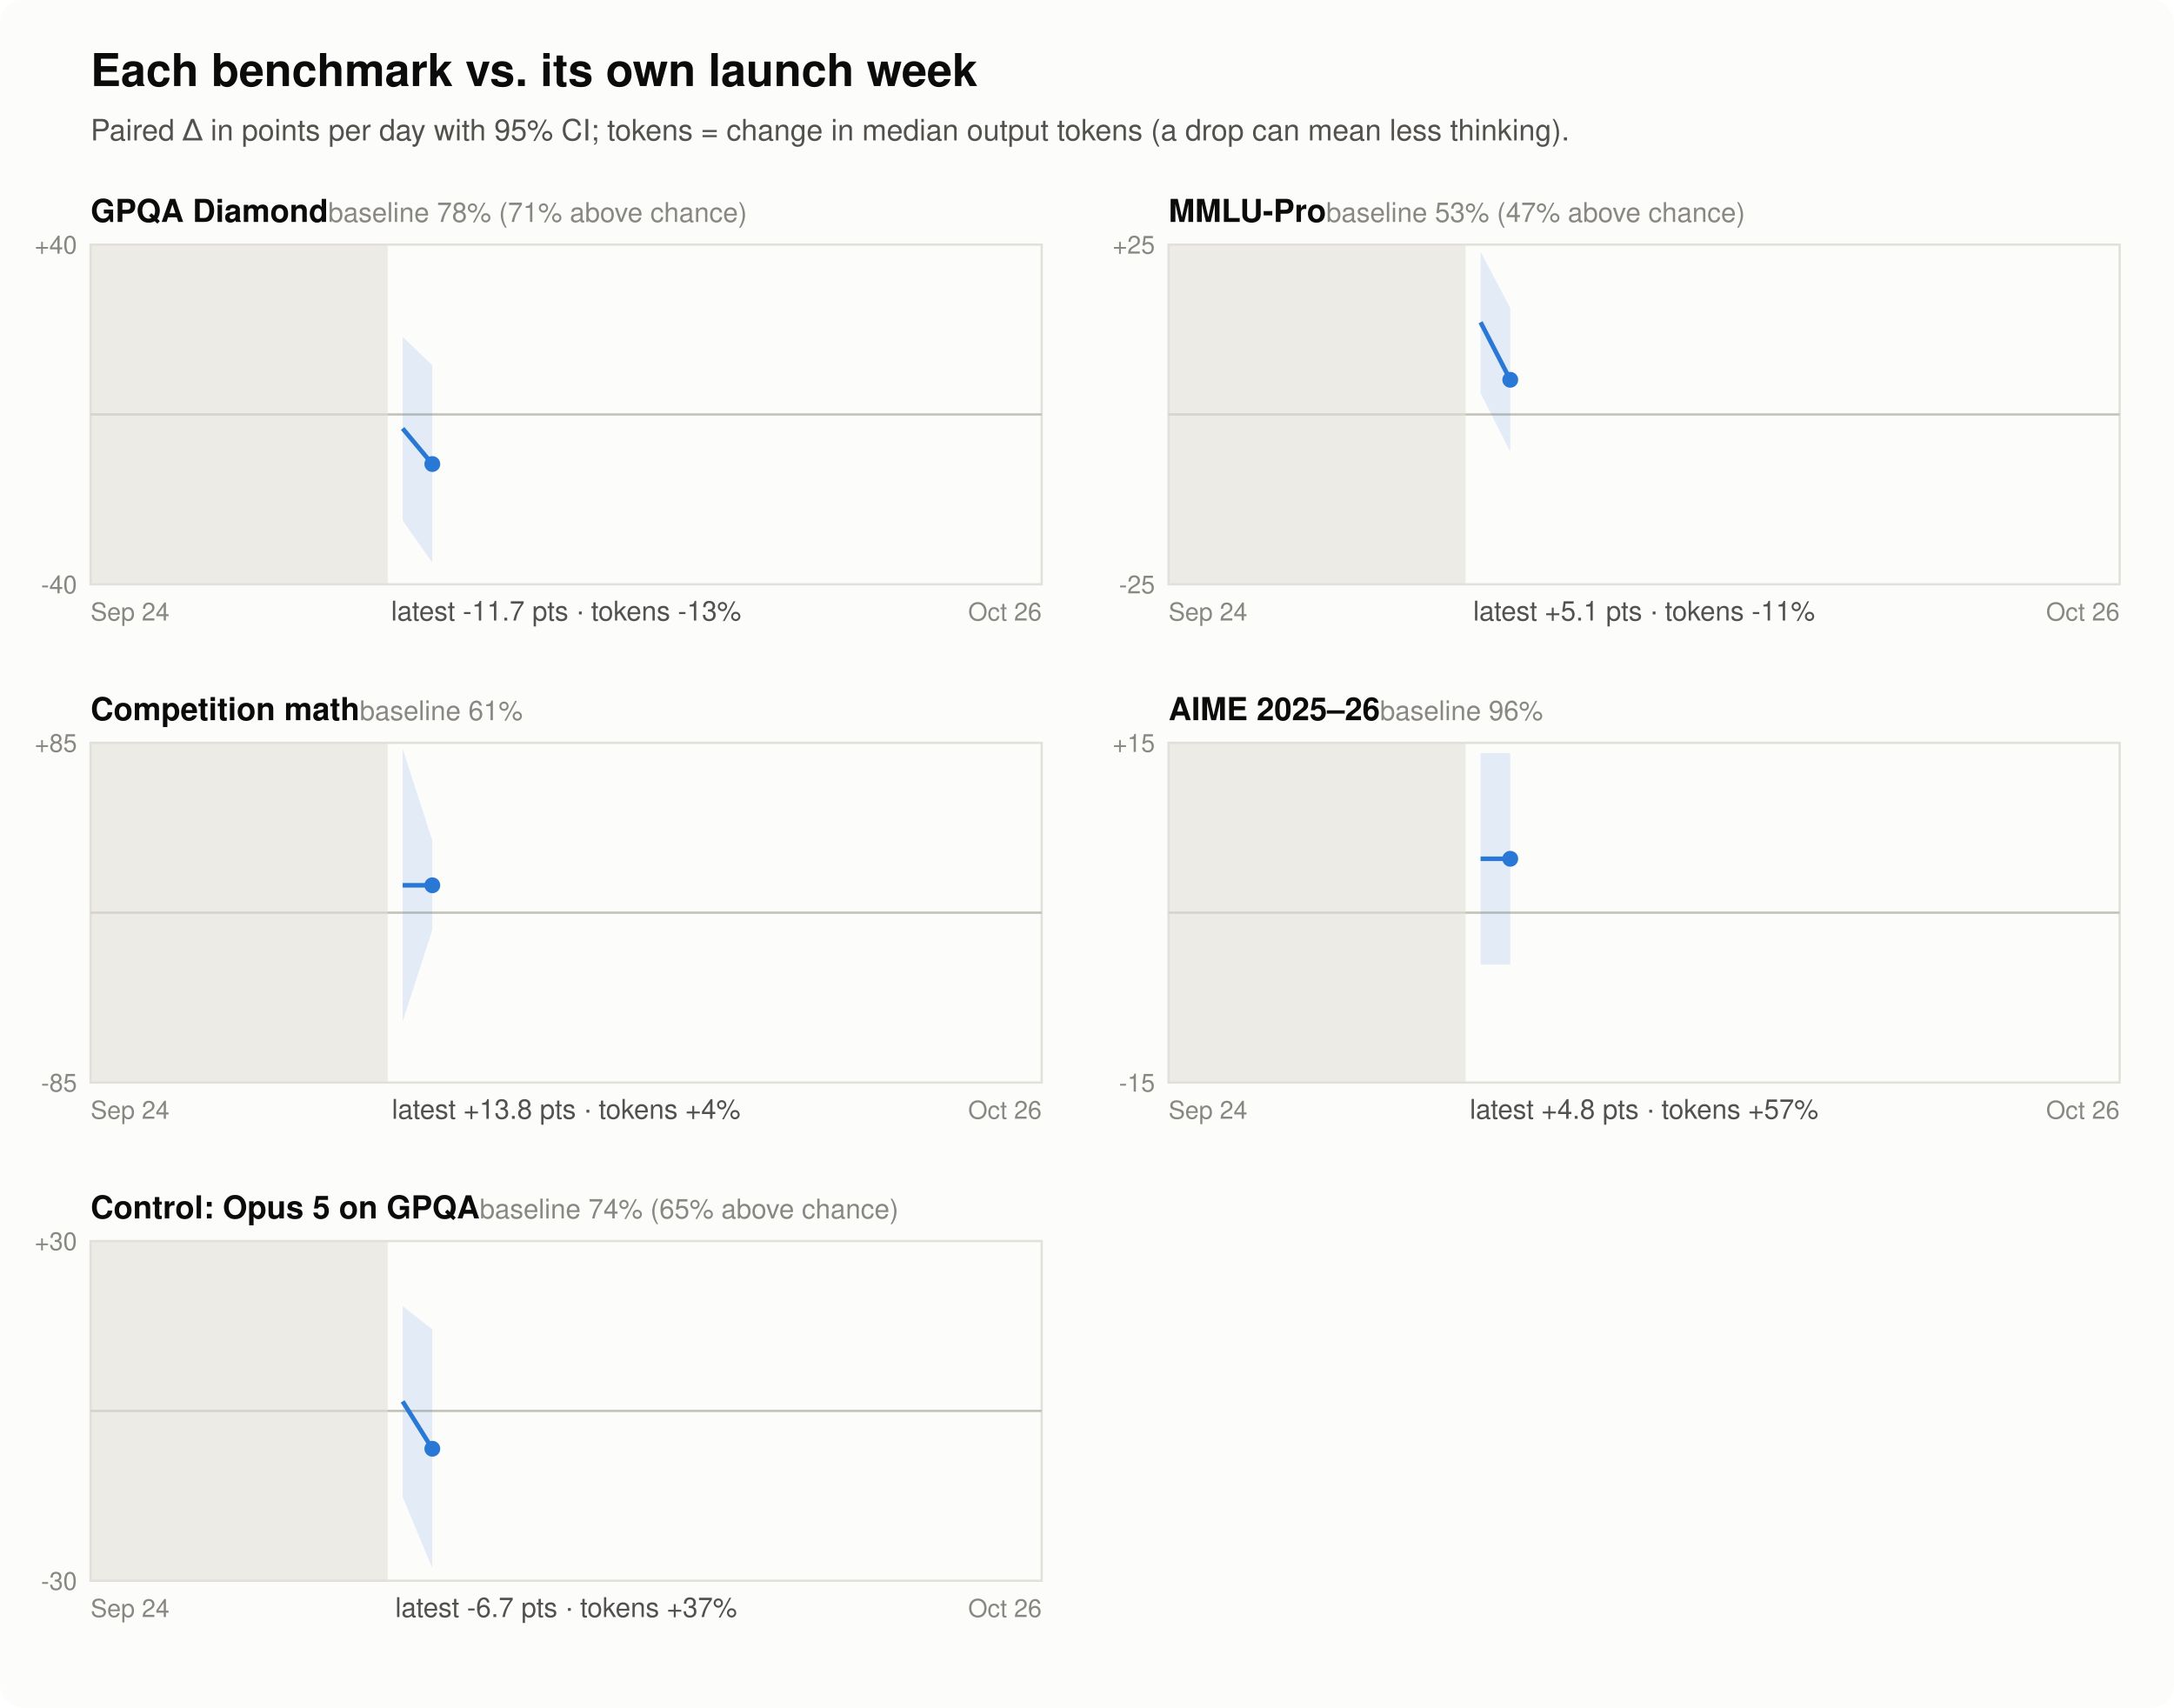
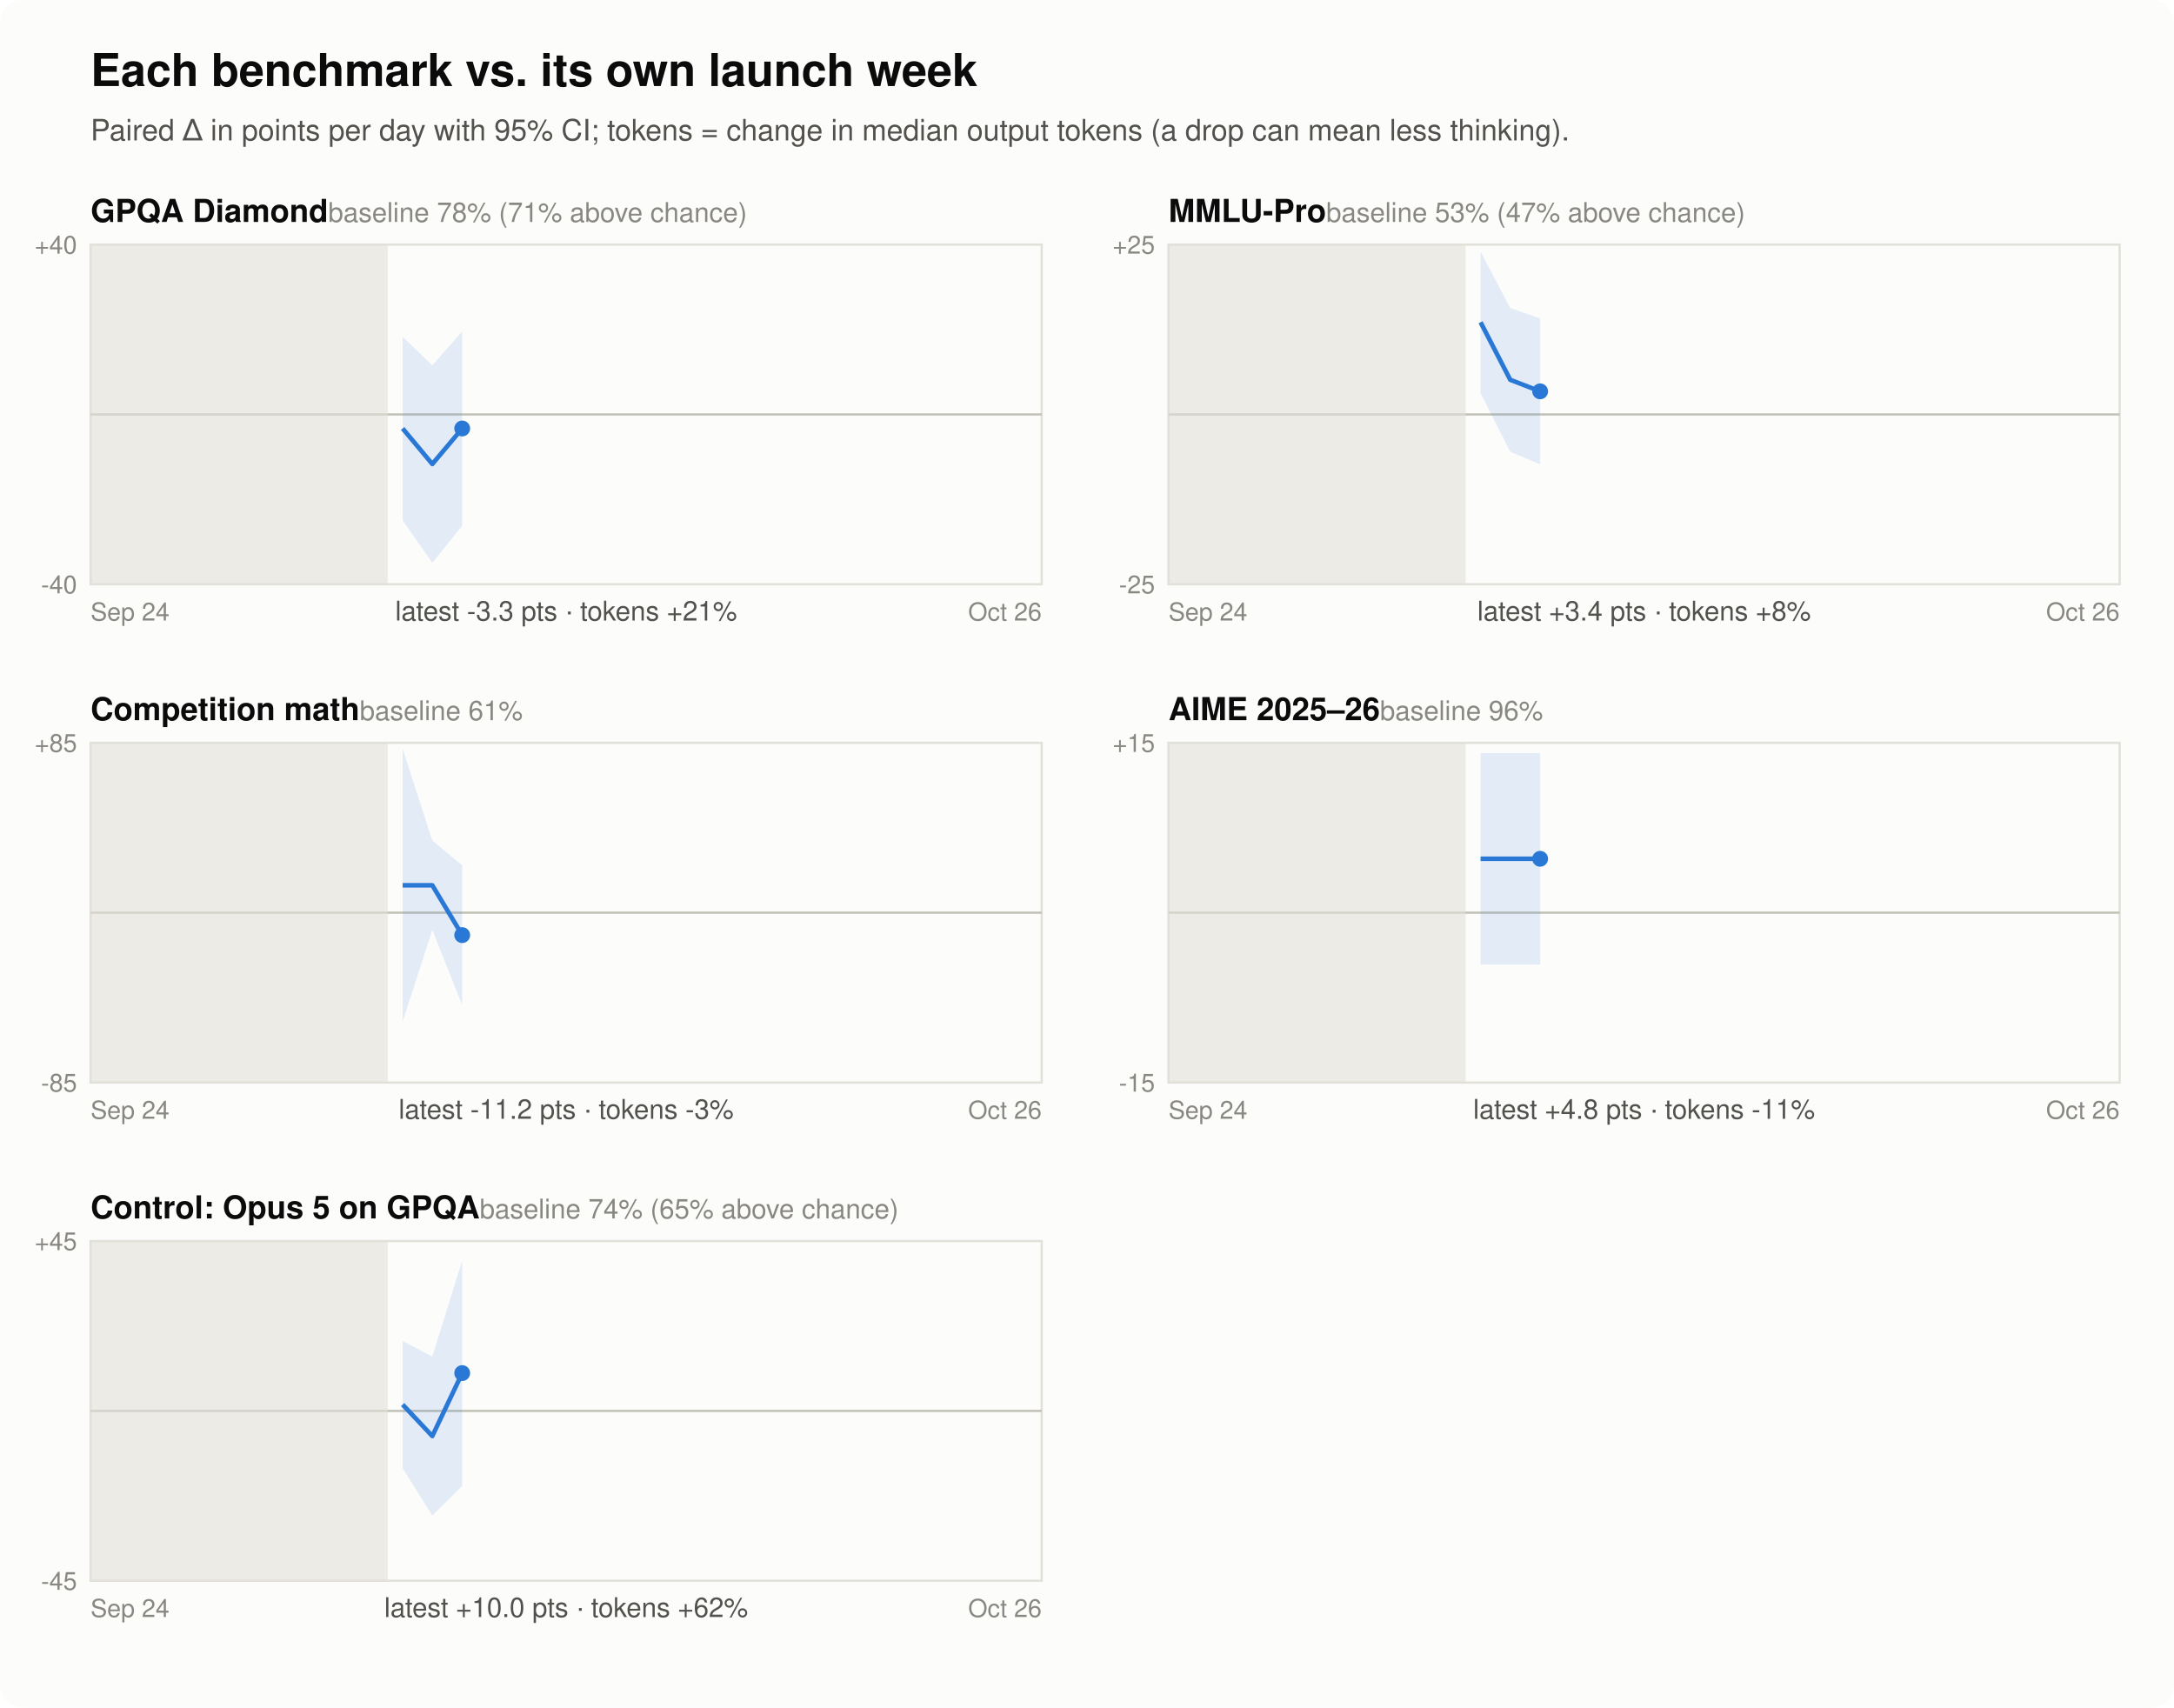
<svg xmlns="http://www.w3.org/2000/svg" width="960" height="754" viewBox="0 0 960 754" font-family="-apple-system, Segoe UI, Helvetica, Arial, sans-serif" role="img" aria-labelledby="ft fd">
  <rect width="960" height="754" rx="10" fill="#fcfcfb" />
  <text x="40" y="38" fill="#0b0b0b" font-size="20" font-weight="600">Each benchmark vs. its own launch week</text>
  <text x="40" y="62" fill="#52514e" font-size="13">Paired Δ in points per day with 95% CI; tokens = change in median output tokens (a drop can mean less thinking).</text>
  <text x="40" y="98" fill="#0b0b0b" font-size="14" font-weight="600">GPQA Diamond<tspan fill="#898781" font-weight="400" font-size="12">  baseline 78% (71% above chance)</tspan>
  </text>
  <rect x="40" y="108" width="420" height="150" fill="none" stroke="#e1e0d9" />
  <line x1="40" y1="183.0" x2="460" y2="183.0" stroke="#c3c2b7" />
  <text x="34" y="262.0" text-anchor="end" fill="#898781" font-size="11">-40</text>
  <text x="34" y="112.0" text-anchor="end" fill="#898781" font-size="11">+40</text>
  <rect x="40.0" y="108" width="131.2" height="150" fill="#e1e0d9" opacity="0.6" />
  <text x="40" y="274" fill="#898781" font-size="11">Sep 24</text>
  <text x="460" y="274" text-anchor="end" fill="#898781" font-size="11">Oct 26</text>
-   <path d="M177.8,148.7 L190.9,161.3 L190.9,248.5 L177.8,229.8 Z" fill="#2a78d6" opacity="0.12" />
-   <path d="M177.8,189.2 L190.9,204.9" fill="none" stroke="#2a78d6" stroke-width="2" stroke-linejoin="round" />
-   <circle cx="190.9" cy="204.9" r="3.5" fill="#2a78d6" />
-   <text x="250.0" y="274" text-anchor="middle" fill="#52514e" font-size="12">latest -11.7 pts · tokens -13%</text>
+   <path d="M177.8,148.7 L190.9,161.3 L204.1,146.3 L204.1,232.2 L190.9,248.5 L177.8,229.8 Z" fill="#2a78d6" opacity="0.12" />
+   <path d="M177.8,189.2 L190.9,204.9 L204.1,189.2" fill="none" stroke="#2a78d6" stroke-width="2" stroke-linejoin="round" />
+   <circle cx="204.1" cy="189.2" r="3.5" fill="#2a78d6" />
+   <text x="250.0" y="274" text-anchor="middle" fill="#52514e" font-size="12">latest -3.3 pts · tokens +21%</text>
  <text x="516" y="98" fill="#0b0b0b" font-size="14" font-weight="600">MMLU-Pro<tspan fill="#898781" font-weight="400" font-size="12">  baseline 53% (47% above chance)</tspan>
  </text>
  <rect x="516" y="108" width="420" height="150" fill="none" stroke="#e1e0d9" />
  <line x1="516" y1="183.0" x2="936" y2="183.0" stroke="#c3c2b7" />
  <text x="510" y="262.0" text-anchor="end" fill="#898781" font-size="11">-25</text>
  <text x="510" y="112.0" text-anchor="end" fill="#898781" font-size="11">+25</text>
  <rect x="516.0" y="108" width="131.2" height="150" fill="#e1e0d9" opacity="0.6" />
  <text x="516" y="274" fill="#898781" font-size="11">Sep 24</text>
  <text x="936" y="274" text-anchor="end" fill="#898781" font-size="11">Oct 26</text>
-   <path d="M653.8,111.1 L666.9,136.0 L666.9,199.5 L653.8,173.6 Z" fill="#2a78d6" opacity="0.12" />
-   <path d="M653.8,142.3 L666.9,167.7" fill="none" stroke="#2a78d6" stroke-width="2" stroke-linejoin="round" />
-   <circle cx="666.9" cy="167.7" r="3.5" fill="#2a78d6" />
-   <text x="726.0" y="274" text-anchor="middle" fill="#52514e" font-size="12">latest +5.1 pts · tokens -11%</text>
+   <path d="M653.8,111.1 L666.9,136.0 L680.1,140.6 L680.1,205.0 L666.9,199.5 L653.8,173.6 Z" fill="#2a78d6" opacity="0.12" />
+   <path d="M653.8,142.3 L666.9,167.7 L680.1,172.8" fill="none" stroke="#2a78d6" stroke-width="2" stroke-linejoin="round" />
+   <circle cx="680.1" cy="172.8" r="3.5" fill="#2a78d6" />
+   <text x="726.0" y="274" text-anchor="middle" fill="#52514e" font-size="12">latest +3.4 pts · tokens +8%</text>
  <text x="40" y="318" fill="#0b0b0b" font-size="14" font-weight="600">Competition math<tspan fill="#898781" font-weight="400" font-size="12">  baseline 61%</tspan>
  </text>
  <rect x="40" y="328" width="420" height="150" fill="none" stroke="#e1e0d9" />
  <line x1="40" y1="403.0" x2="460" y2="403.0" stroke="#c3c2b7" />
  <text x="34" y="482.0" text-anchor="end" fill="#898781" font-size="11">-85</text>
  <text x="34" y="332.0" text-anchor="end" fill="#898781" font-size="11">+85</text>
  <rect x="40.0" y="328" width="131.2" height="150" fill="#e1e0d9" opacity="0.6" />
  <text x="40" y="494" fill="#898781" font-size="11">Sep 24</text>
  <text x="460" y="494" text-anchor="end" fill="#898781" font-size="11">Oct 26</text>
-   <path d="M177.8,330.6 L190.9,371.1 L190.9,410.6 L177.8,451.1 Z" fill="#2a78d6" opacity="0.12" />
-   <path d="M177.8,390.9 L190.9,390.9" fill="none" stroke="#2a78d6" stroke-width="2" stroke-linejoin="round" />
-   <circle cx="190.9" cy="390.9" r="3.5" fill="#2a78d6" />
-   <text x="250.0" y="494" text-anchor="middle" fill="#52514e" font-size="12">latest +13.8 pts · tokens +4%</text>
+   <path d="M177.8,330.6 L190.9,371.1 L204.1,382.1 L204.1,443.8 L190.9,410.6 L177.8,451.1 Z" fill="#2a78d6" opacity="0.12" />
+   <path d="M177.8,390.9 L190.9,390.9 L204.1,412.9" fill="none" stroke="#2a78d6" stroke-width="2" stroke-linejoin="round" />
+   <circle cx="204.1" cy="412.9" r="3.5" fill="#2a78d6" />
+   <text x="250.0" y="494" text-anchor="middle" fill="#52514e" font-size="12">latest -11.2 pts · tokens -3%</text>
  <text x="516" y="318" fill="#0b0b0b" font-size="14" font-weight="600">AIME 2025–26<tspan fill="#898781" font-weight="400" font-size="12">  baseline 96%</tspan>
  </text>
  <rect x="516" y="328" width="420" height="150" fill="none" stroke="#e1e0d9" />
  <line x1="516" y1="403.0" x2="936" y2="403.0" stroke="#c3c2b7" />
  <text x="510" y="482.0" text-anchor="end" fill="#898781" font-size="11">-15</text>
  <text x="510" y="332.0" text-anchor="end" fill="#898781" font-size="11">+15</text>
  <rect x="516.0" y="328" width="131.2" height="150" fill="#e1e0d9" opacity="0.6" />
  <text x="516" y="494" fill="#898781" font-size="11">Sep 24</text>
  <text x="936" y="494" text-anchor="end" fill="#898781" font-size="11">Oct 26</text>
-   <path d="M653.8,332.5 L666.9,332.5 L666.9,425.9 L653.8,425.9 Z" fill="#2a78d6" opacity="0.12" />
-   <path d="M653.8,379.2 L666.9,379.2" fill="none" stroke="#2a78d6" stroke-width="2" stroke-linejoin="round" />
-   <circle cx="666.9" cy="379.2" r="3.5" fill="#2a78d6" />
-   <text x="726.0" y="494" text-anchor="middle" fill="#52514e" font-size="12">latest +4.8 pts · tokens +57%</text>
+   <path d="M653.8,332.5 L666.9,332.5 L680.1,332.5 L680.1,425.9 L666.9,425.9 L653.8,425.9 Z" fill="#2a78d6" opacity="0.12" />
+   <path d="M653.8,379.2 L666.9,379.2 L680.1,379.2" fill="none" stroke="#2a78d6" stroke-width="2" stroke-linejoin="round" />
+   <circle cx="680.1" cy="379.2" r="3.5" fill="#2a78d6" />
+   <text x="726.0" y="494" text-anchor="middle" fill="#52514e" font-size="12">latest +4.8 pts · tokens -11%</text>
  <text x="40" y="538" fill="#0b0b0b" font-size="14" font-weight="600">Control: Opus 5 on GPQA<tspan fill="#898781" font-weight="400" font-size="12">  baseline 74% (65% above chance)</tspan>
  </text>
  <rect x="40" y="548" width="420" height="150" fill="none" stroke="#e1e0d9" />
  <line x1="40" y1="623.0" x2="460" y2="623.0" stroke="#c3c2b7" />
-   <text x="34" y="702.0" text-anchor="end" fill="#898781" font-size="11">-30</text>
-   <text x="34" y="552.0" text-anchor="end" fill="#898781" font-size="11">+30</text>
+   <text x="34" y="702.0" text-anchor="end" fill="#898781" font-size="11">-45</text>
+   <text x="34" y="552.0" text-anchor="end" fill="#898781" font-size="11">+45</text>
  <rect x="40.0" y="548" width="131.2" height="150" fill="#e1e0d9" opacity="0.6" />
  <text x="40" y="714" fill="#898781" font-size="11">Sep 24</text>
  <text x="460" y="714" text-anchor="end" fill="#898781" font-size="11">Oct 26</text>
-   <path d="M177.8,576.7 L190.9,587.0 L190.9,692.4 L177.8,661.0 Z" fill="#2a78d6" opacity="0.12" />
-   <path d="M177.8,618.8 L190.9,639.7" fill="none" stroke="#2a78d6" stroke-width="2" stroke-linejoin="round" />
-   <circle cx="190.9" cy="639.7" r="3.5" fill="#2a78d6" />
-   <text x="250.0" y="714" text-anchor="middle" fill="#52514e" font-size="12">latest -6.7 pts · tokens +37%</text>
+   <path d="M177.8,592.1 L190.9,599.0 L204.1,556.6 L204.1,656.1 L190.9,669.2 L177.8,648.3 Z" fill="#2a78d6" opacity="0.12" />
+   <path d="M177.8,620.2 L190.9,634.1 L204.1,606.3" fill="none" stroke="#2a78d6" stroke-width="2" stroke-linejoin="round" />
+   <circle cx="204.1" cy="606.3" r="3.5" fill="#2a78d6" />
+   <text x="250.0" y="714" text-anchor="middle" fill="#52514e" font-size="12">latest +10.0 pts · tokens +62%</text>
</svg>
